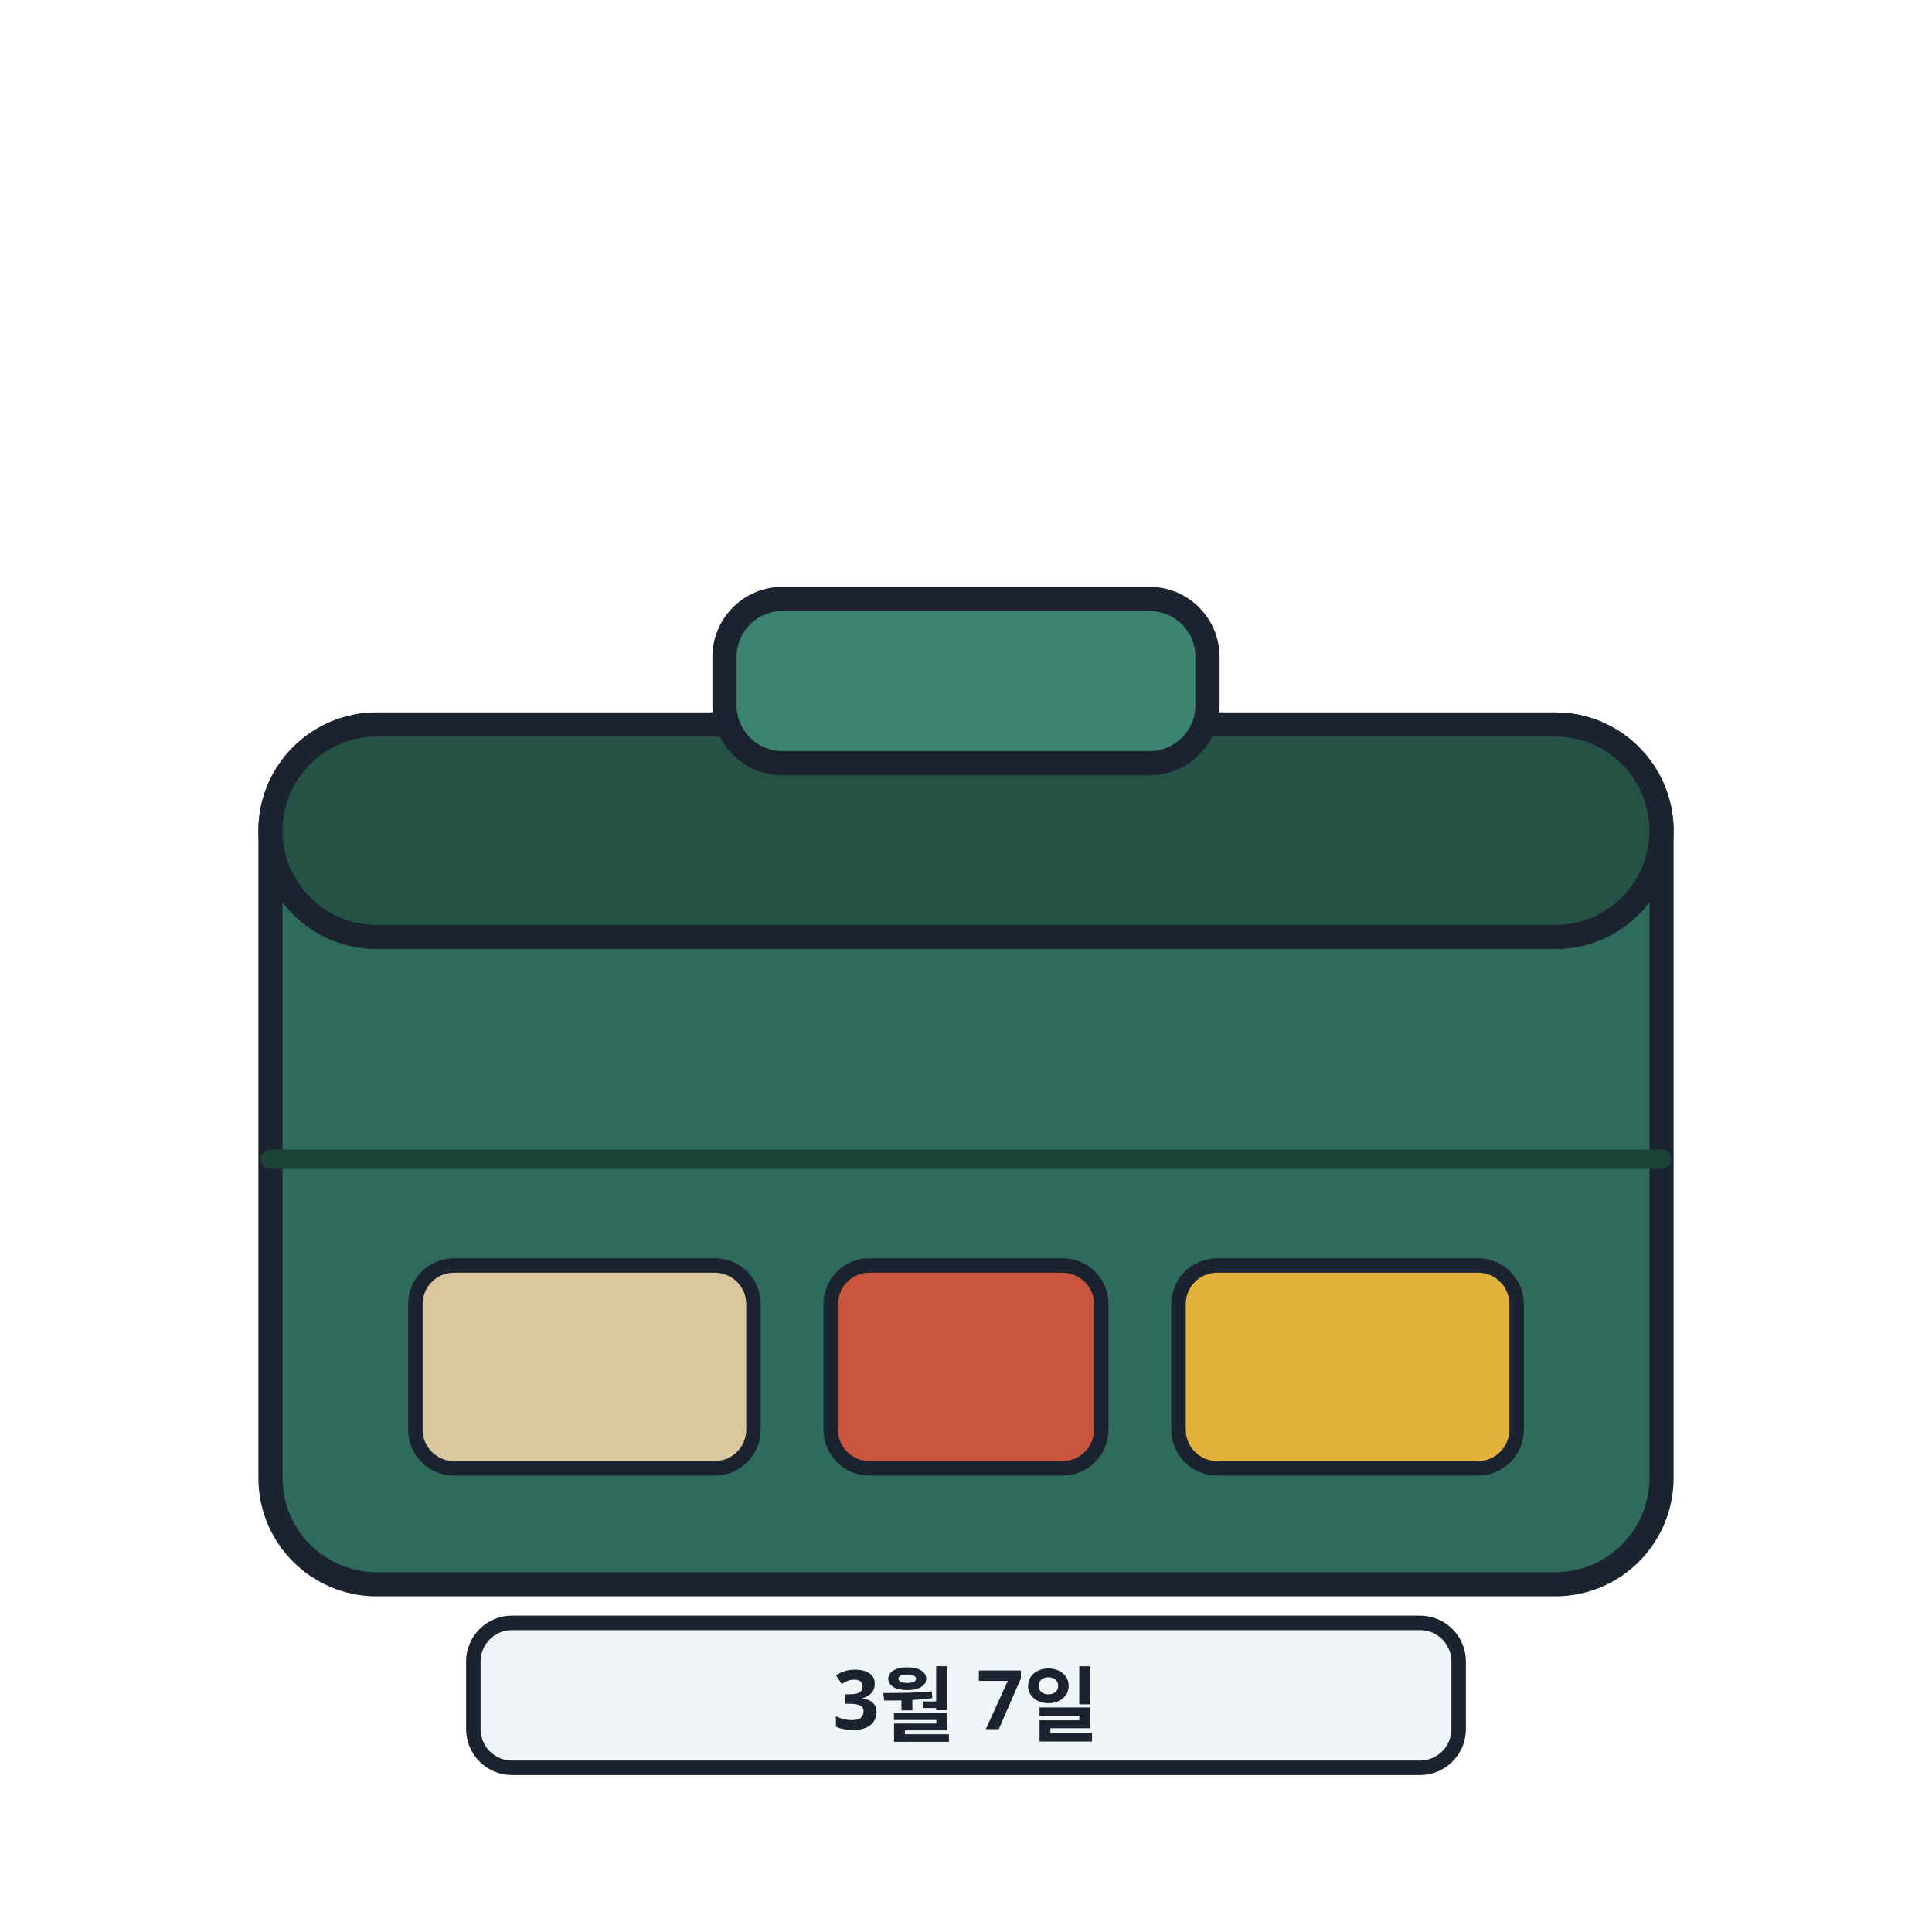
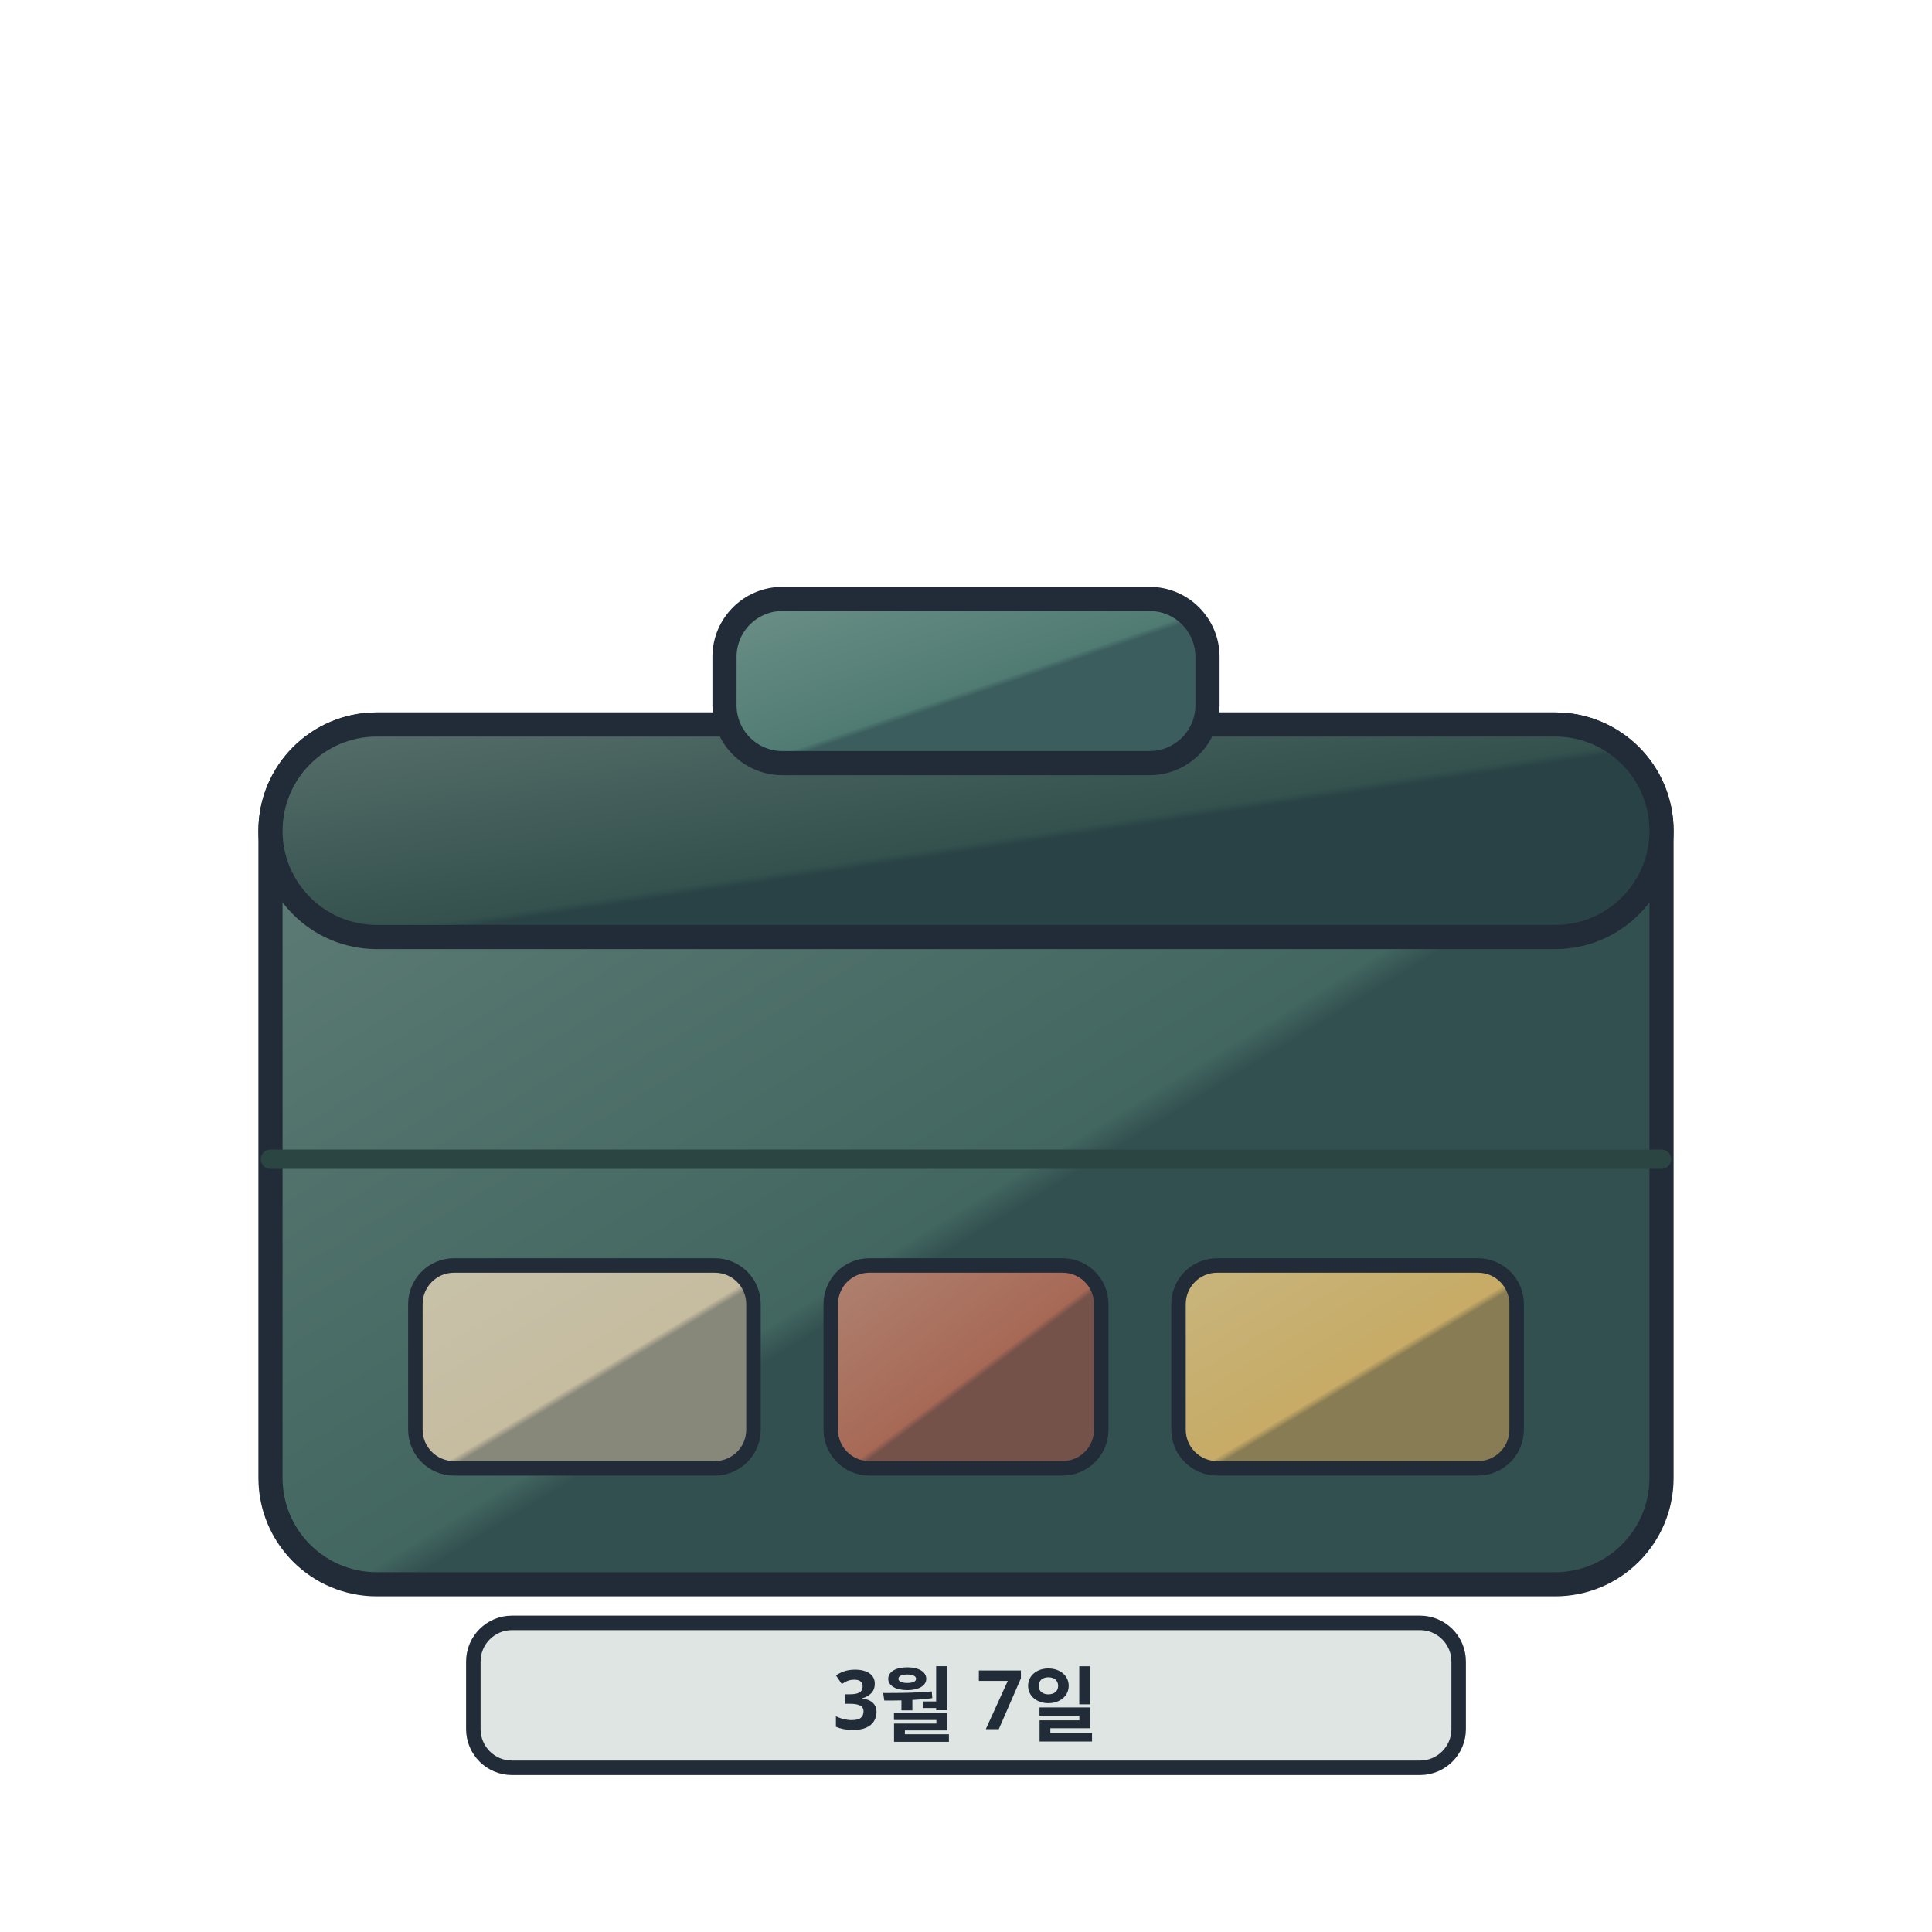
<svg xmlns="http://www.w3.org/2000/svg" viewBox="0 0 400 400" width="400" height="400">
+   <defs>
+     <linearGradient id="art-ink-0" x1="0" y1="0" x2="1" y2="1">
+       <stop offset="0" stop-color="#617f78" />
+       <stop offset="0.53" stop-color="#426660" />
+       <stop offset="0.55" stop-color="#325050" />
+       <stop offset="1" stop-color="#325050" />
+     </linearGradient>
+     <linearGradient id="art-ink-1" x1="0" y1="0" x2="1" y2="1">
+       <stop offset="0" stop-color="#576f6a" />
+       <stop offset="0.53" stop-color="#34514e" />
+       <stop offset="0.55" stop-color="#294245" />
+       <stop offset="1" stop-color="#294245" />
+     </linearGradient>
+     <linearGradient id="art-ink-2" x1="0" y1="0" x2="1" y2="1">
+       <stop offset="0" stop-color="#6c9087" />
+       <stop offset="0.53" stop-color="#507b73" />
+       <stop offset="0.55" stop-color="#3b5d5d" />
+       <stop offset="1" stop-color="#3b5d5d" />
+     </linearGradient>
+     <linearGradient id="art-ink-3" x1="0" y1="0" x2="1" y2="1">
+       <stop offset="0" stop-color="#c7c2aa" />
+       <stop offset="0.53" stop-color="#c6bca0" />
+       <stop offset="0.55" stop-color="#88887a" />
+       <stop offset="1" stop-color="#88887a" />
+     </linearGradient>
+     <linearGradient id="art-ink-4" x1="0" y1="0" x2="1" y2="1">
+       <stop offset="0" stop-color="#af8271" />
+       <stop offset="0.53" stop-color="#a76956" />
+       <stop offset="0.55" stop-color="#74524a" />
+       <stop offset="1" stop-color="#74524a" />
+     </linearGradient>
+     <linearGradient id="art-ink-5" x1="0" y1="0" x2="1" y2="1">
+       <stop offset="0" stop-color="#c8b57d" />
+       <stop offset="0.53" stop-color="#c7ab66" />
+       <stop offset="0.55" stop-color="#887c54" />
+       <stop offset="1" stop-color="#887c54" />
+     </linearGradient>
+   </defs>
  <g stroke-linejoin="round" stroke-linecap="round">
-     <rect x="56" y="150" width="288" height="178" rx="22" fill="#2f6b5a" stroke="#1b2330" stroke-width="5" />
-     <rect x="56" y="150" width="288" height="44" rx="22" fill="#245244" stroke="#1b2330" stroke-width="5" />
-     <rect x="150" y="124" width="100" height="34" rx="12" fill="#3a8470" stroke="#1b2330" stroke-width="5" />
-     <path d="M 56 240 L 344 240" stroke="#1d4337" stroke-width="4" />
-     <rect x="86" y="262" width="70" height="42" rx="8" fill="#d9c7a0" stroke="#1b2330" stroke-width="3" />
-     <rect x="172" y="262" width="56" height="42" rx="8" fill="#c9553f" stroke="#1b2330" stroke-width="3" />
-     <rect x="244" y="262" width="70" height="42" rx="8" fill="#e3b23c" stroke="#1b2330" stroke-width="3" />
-     <rect x="98" y="336" width="204" height="30" rx="8" fill="#f2f5f8" stroke="#1b2330" stroke-width="3" />
-     <text x="200" y="358" font-family="'Apple SD Gothic Neo','Noto Sans KR',sans-serif" font-size="17" font-weight="700" text-anchor="middle" fill="#1b2330">3월 7일</text>
+     <rect x="56" y="150" width="288" height="178" rx="22" fill="url(#art-ink-0)" stroke="#212c38" stroke-width="5" />
+     <rect x="56" y="150" width="288" height="44" rx="22" fill="url(#art-ink-1)" stroke="#212c38" stroke-width="5" />
+     <rect x="150" y="124" width="100" height="34" rx="12" fill="url(#art-ink-2)" stroke="#212c38" stroke-width="5" />
+     <path d="M 56 240 L 344 240" stroke="#2b4543" stroke-width="4" />
+     <rect x="86" y="262" width="70" height="42" rx="8" fill="url(#art-ink-3)" stroke="#212c38" stroke-width="3" />
+     <rect x="172" y="262" width="56" height="42" rx="8" fill="url(#art-ink-4)" stroke="#212c38" stroke-width="3" />
+     <rect x="244" y="262" width="70" height="42" rx="8" fill="url(#art-ink-5)" stroke="#212c38" stroke-width="3" />
+     <rect x="98" y="336" width="204" height="30" rx="8" fill="#dee5e2" stroke="#212c38" stroke-width="3" />
+     <text x="200" y="358" font-family="'Apple SD Gothic Neo','Noto Sans KR',sans-serif" font-size="17" font-weight="700" text-anchor="middle" fill="#212c38">3월 7일</text>
  </g>
</svg>
